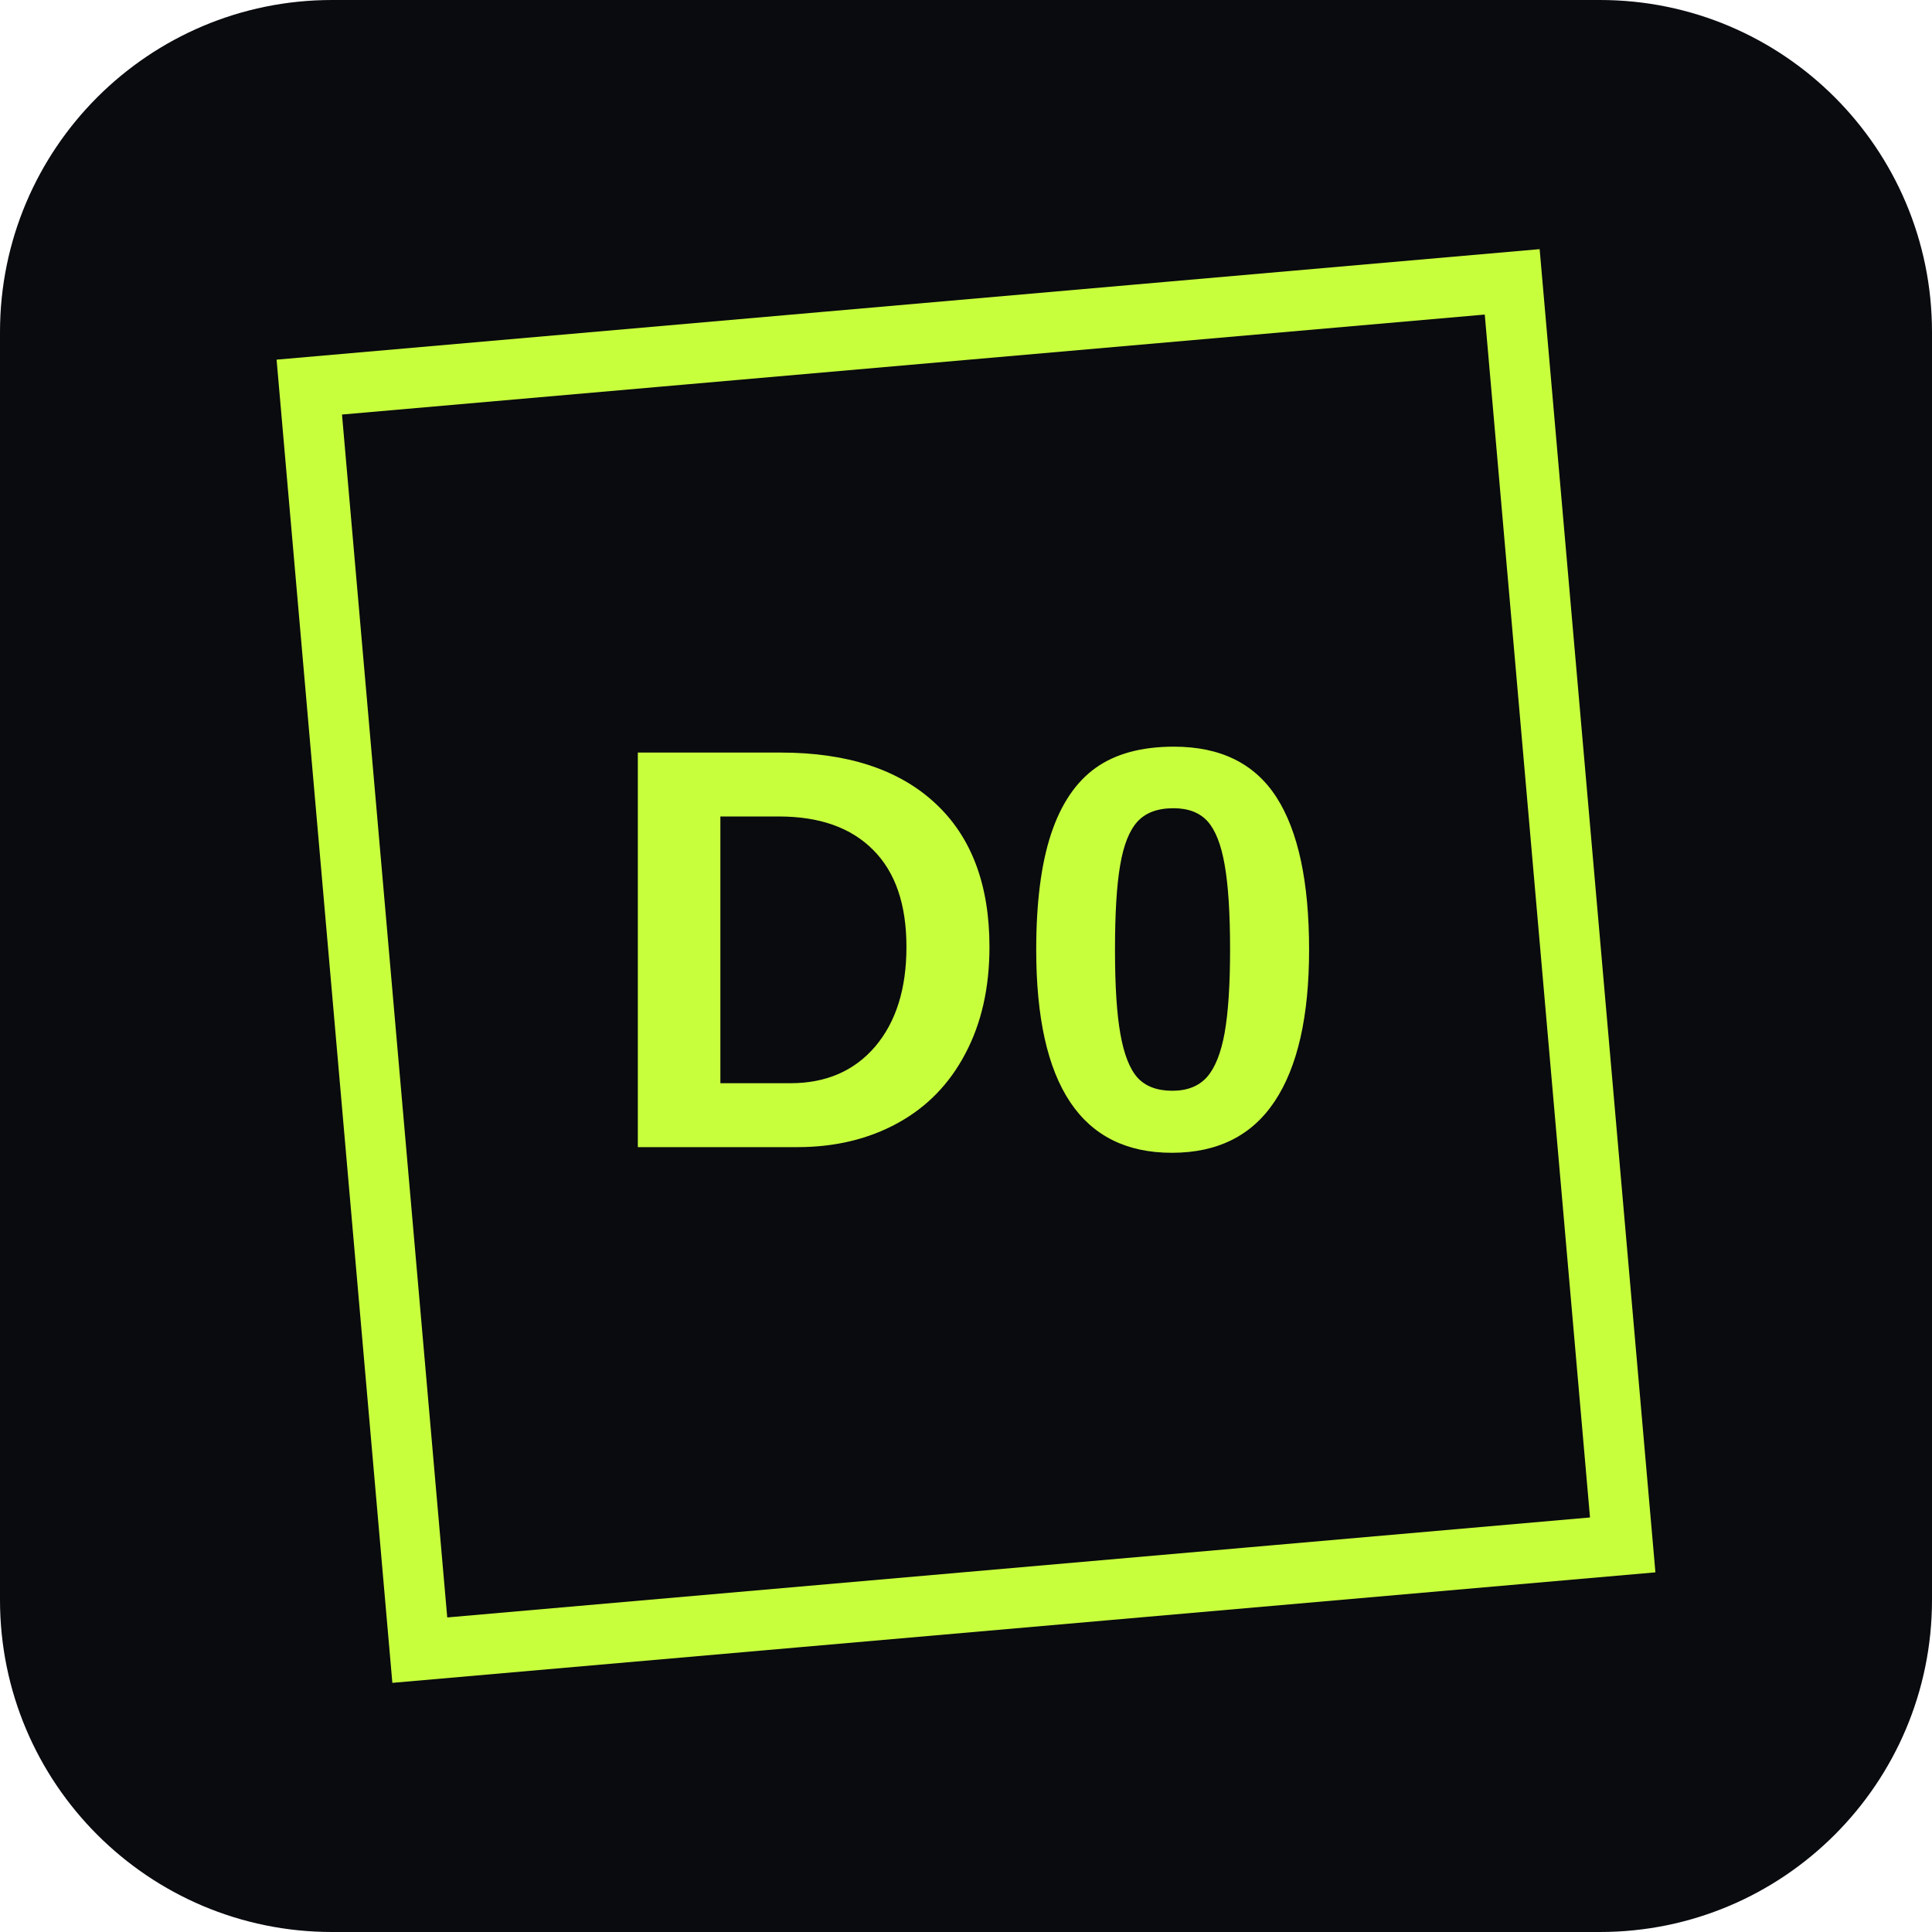
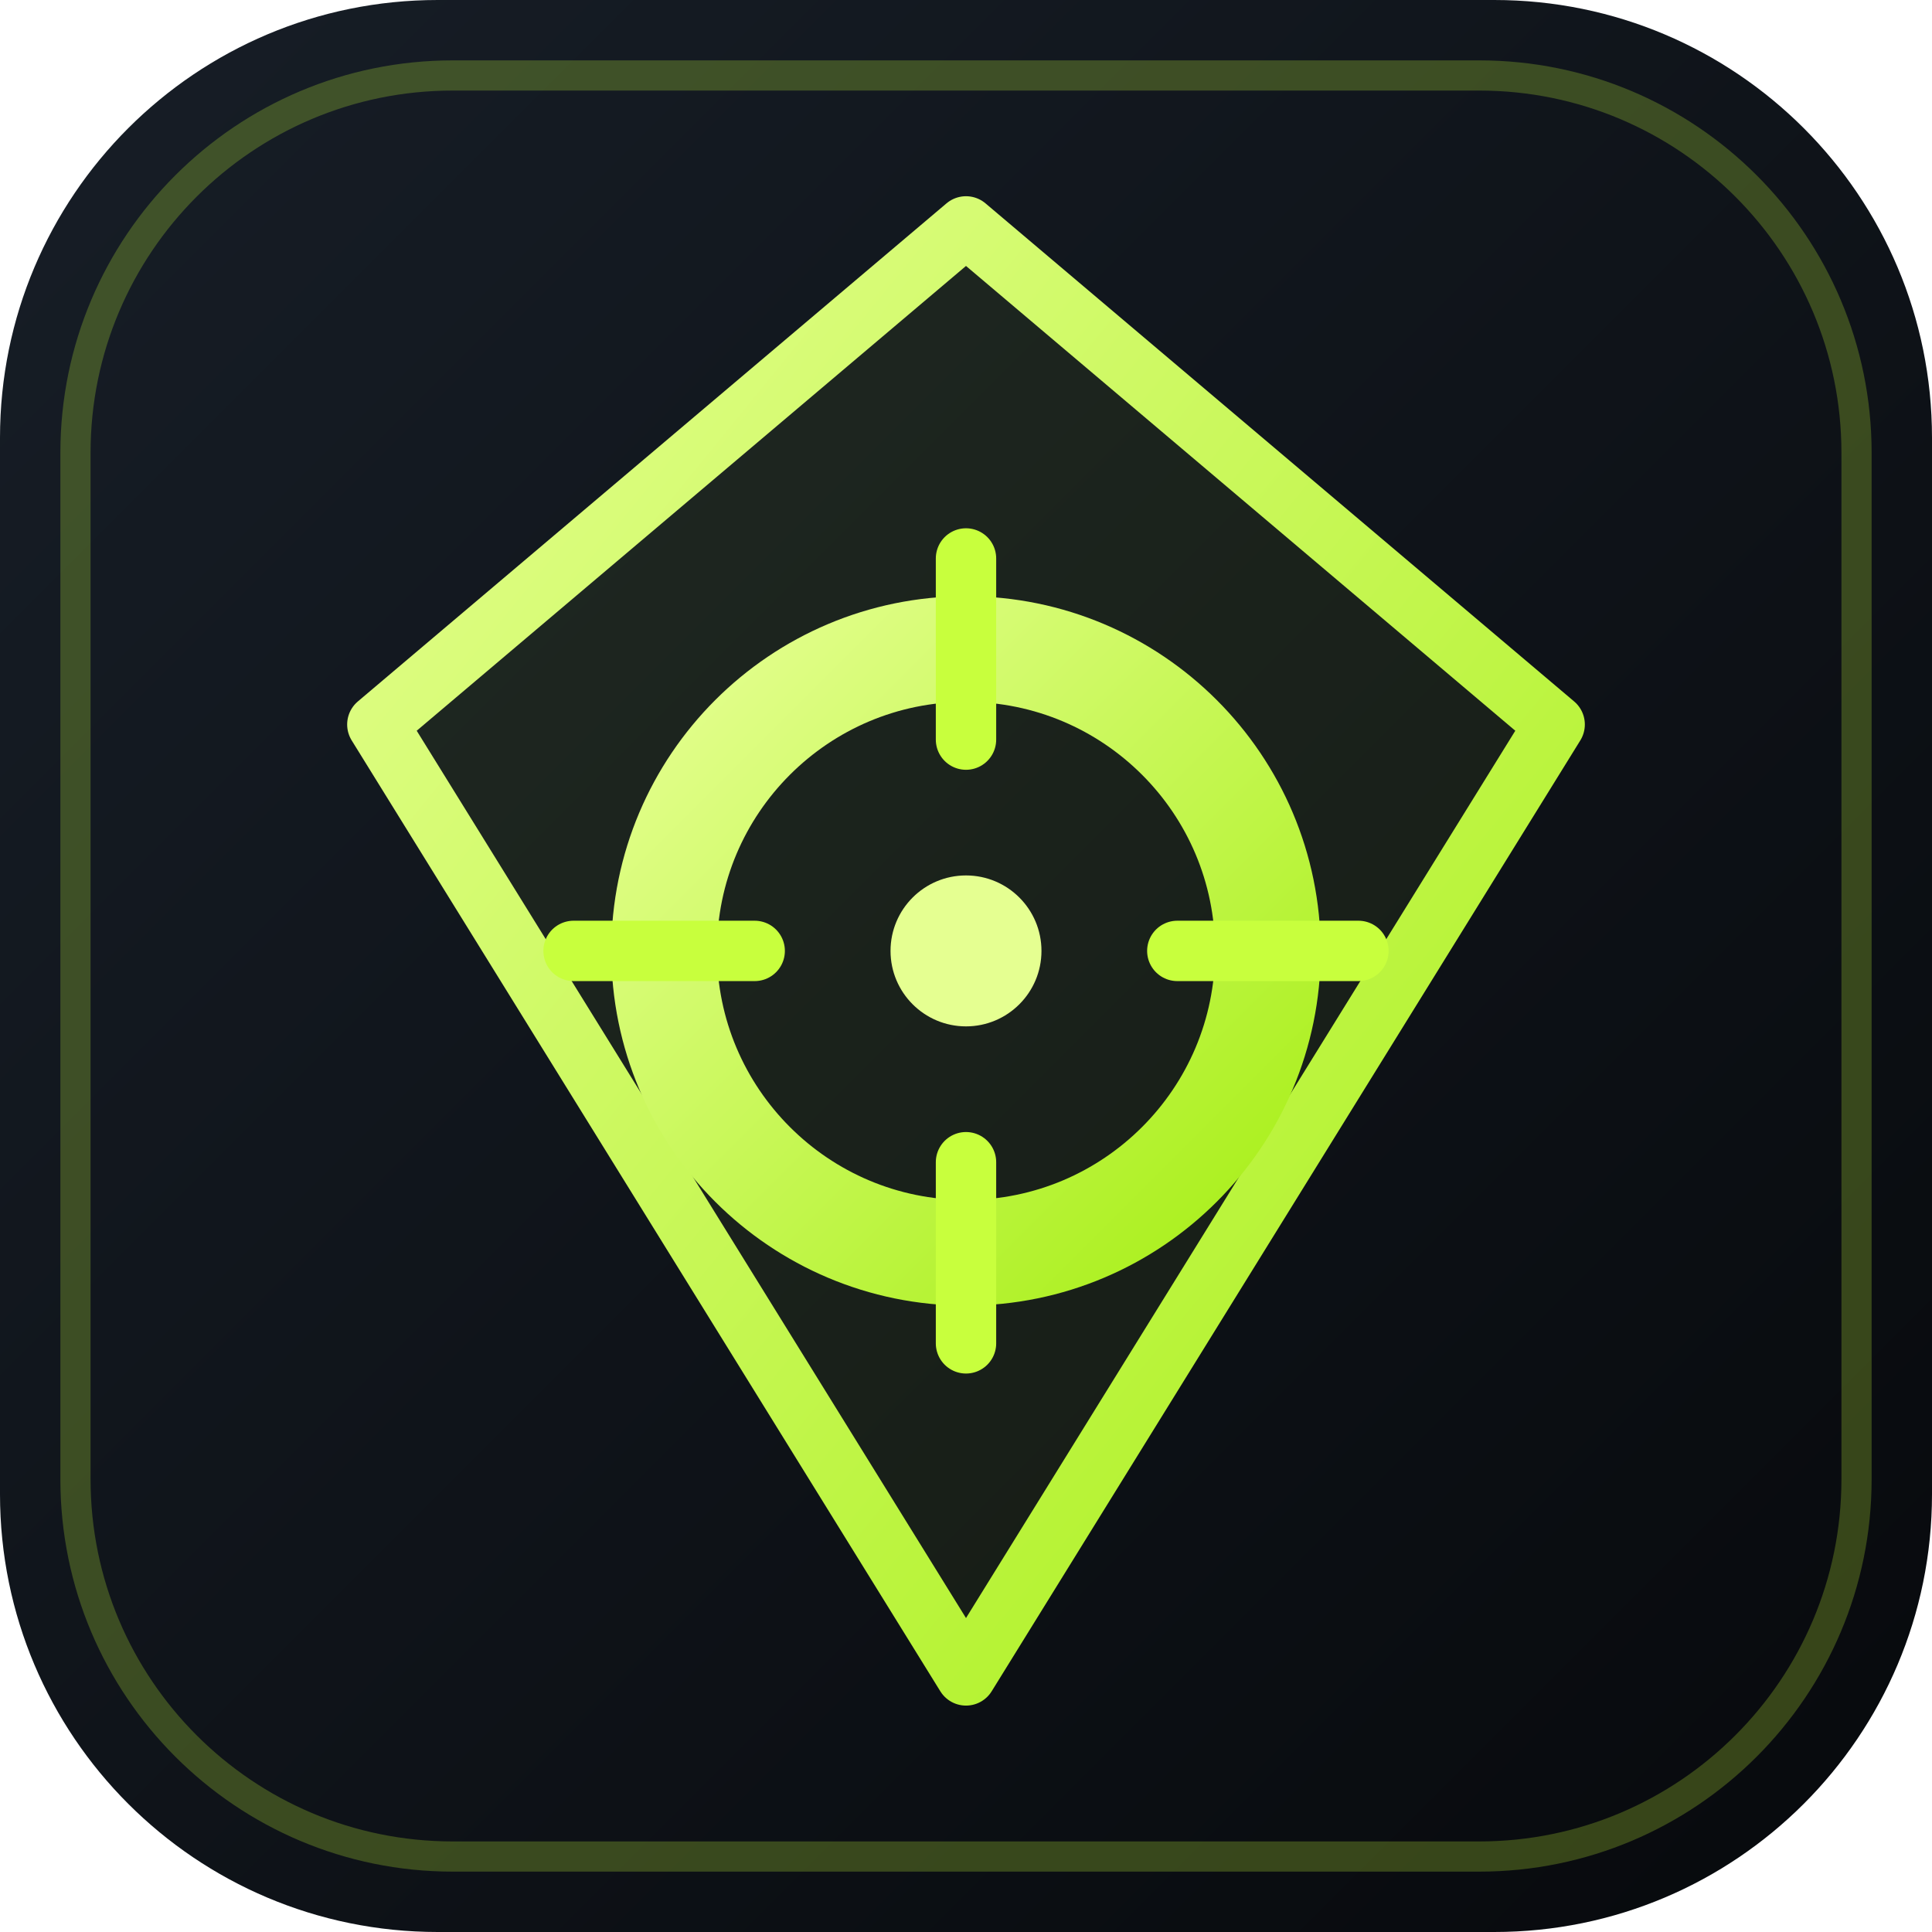
- <svg xmlns="http://www.w3.org/2000/svg" viewBox="0 0 128 128">
-   <rect width="128" height="128" rx="22" fill="#090b0f" />
-   <path d="M24 22h80v84H24z" fill="none" stroke="#c8ff3d" stroke-width="4" transform="rotate(-5 64 64)" />
-   <text x="64" y="76" text-anchor="middle" font-family="Arial,sans-serif" font-size="38" font-weight="900" fill="#c8ff3d">D0</text>
+ <svg xmlns="http://www.w3.org/2000/svg" viewBox="0 0 128 128" role="img" aria-labelledby="title">
+   <defs>
+     <linearGradient id="bg" x1="0" y1="0" x2="1" y2="1">
+       <stop stop-color="#171e27" />
+       <stop offset="1" stop-color="#07090c" />
+     </linearGradient>
+     <linearGradient id="acid" x1="0" y1="0" x2="1" y2="1">
+       <stop stop-color="#e5ff91" />
+       <stop offset="1" stop-color="#a8ef18" />
+     </linearGradient>
+   </defs>
+   <rect width="128" height="128" rx="29" fill="url(#bg)" />
+   <rect x="5" y="5" width="118" height="118" rx="25" fill="none" stroke="#c8ff3d" stroke-opacity=".24" stroke-width="2" />
+   <path d="M64 15 103 48 64 111 25 48Z" fill="#c8ff3d" fill-opacity=".06" stroke="url(#acid)" stroke-width="4" stroke-linejoin="round" />
+   <circle cx="64" cy="63" r="20" fill="none" stroke="url(#acid)" stroke-width="7" />
+   <path d="M64 37v12M64 77v12M38 63h12M78 63h12" stroke="#c8ff3d" stroke-width="4" stroke-linecap="round" />
+   <circle cx="64" cy="63" r="5" fill="#e5ff91" />
</svg>
